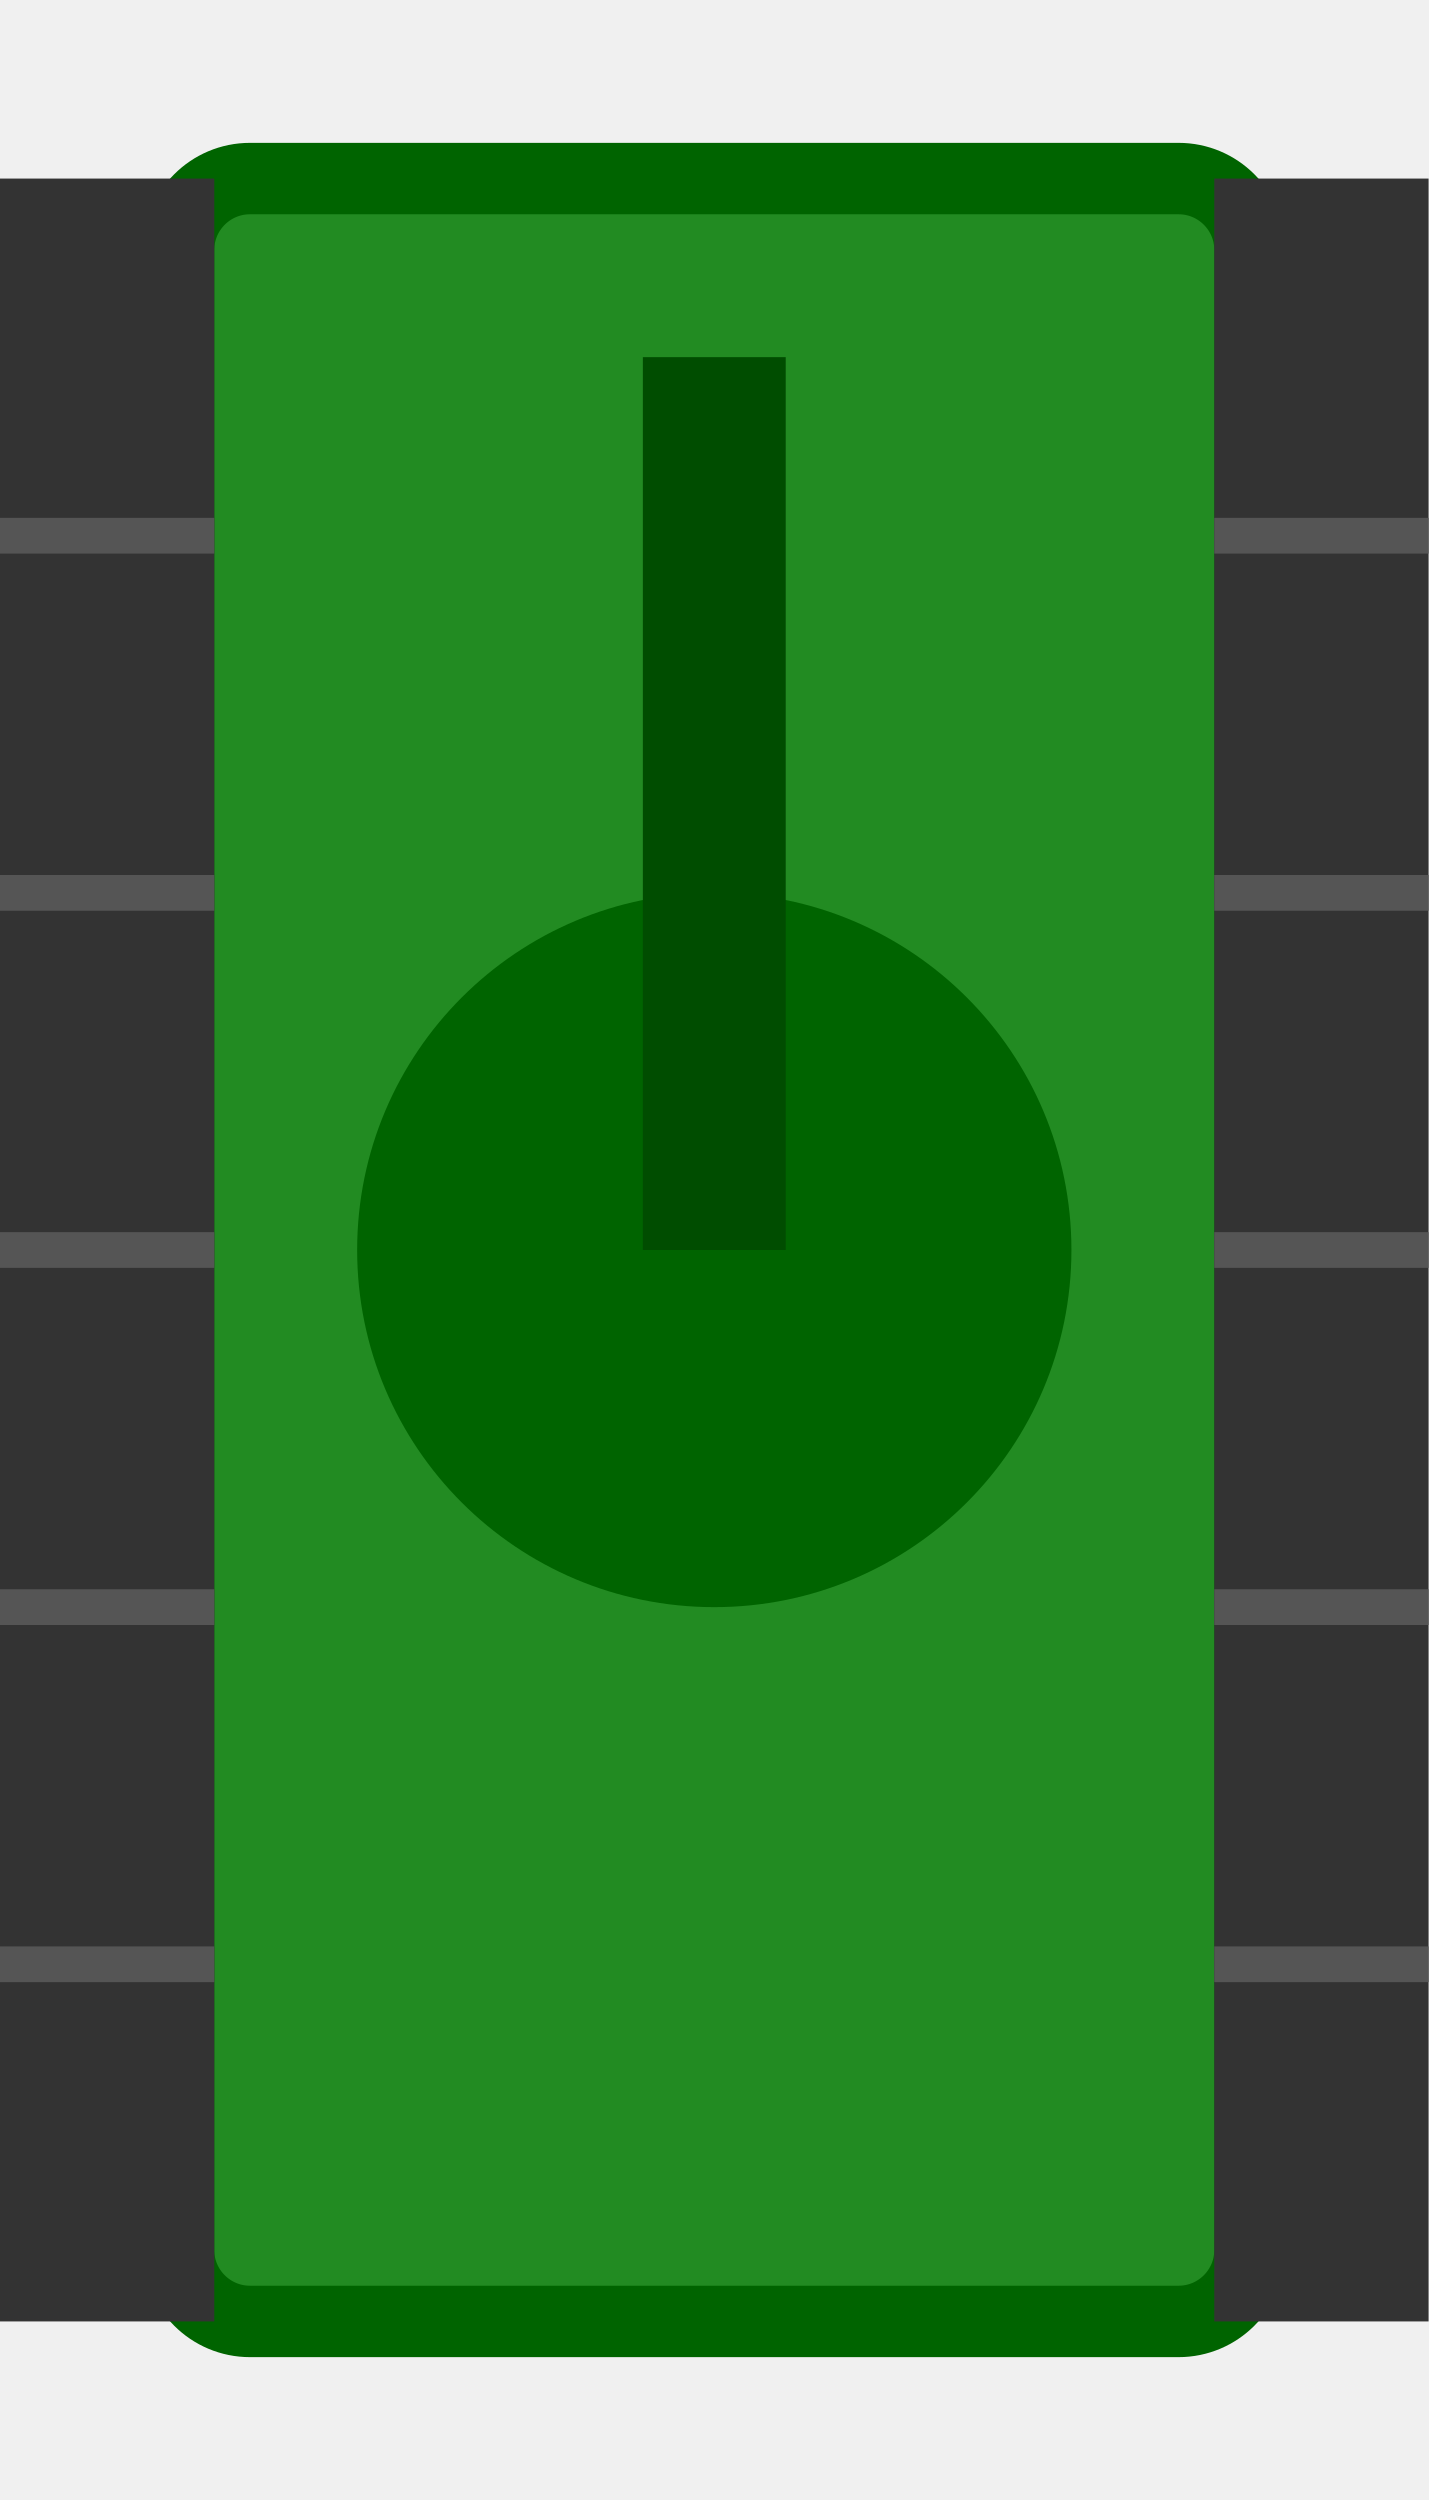
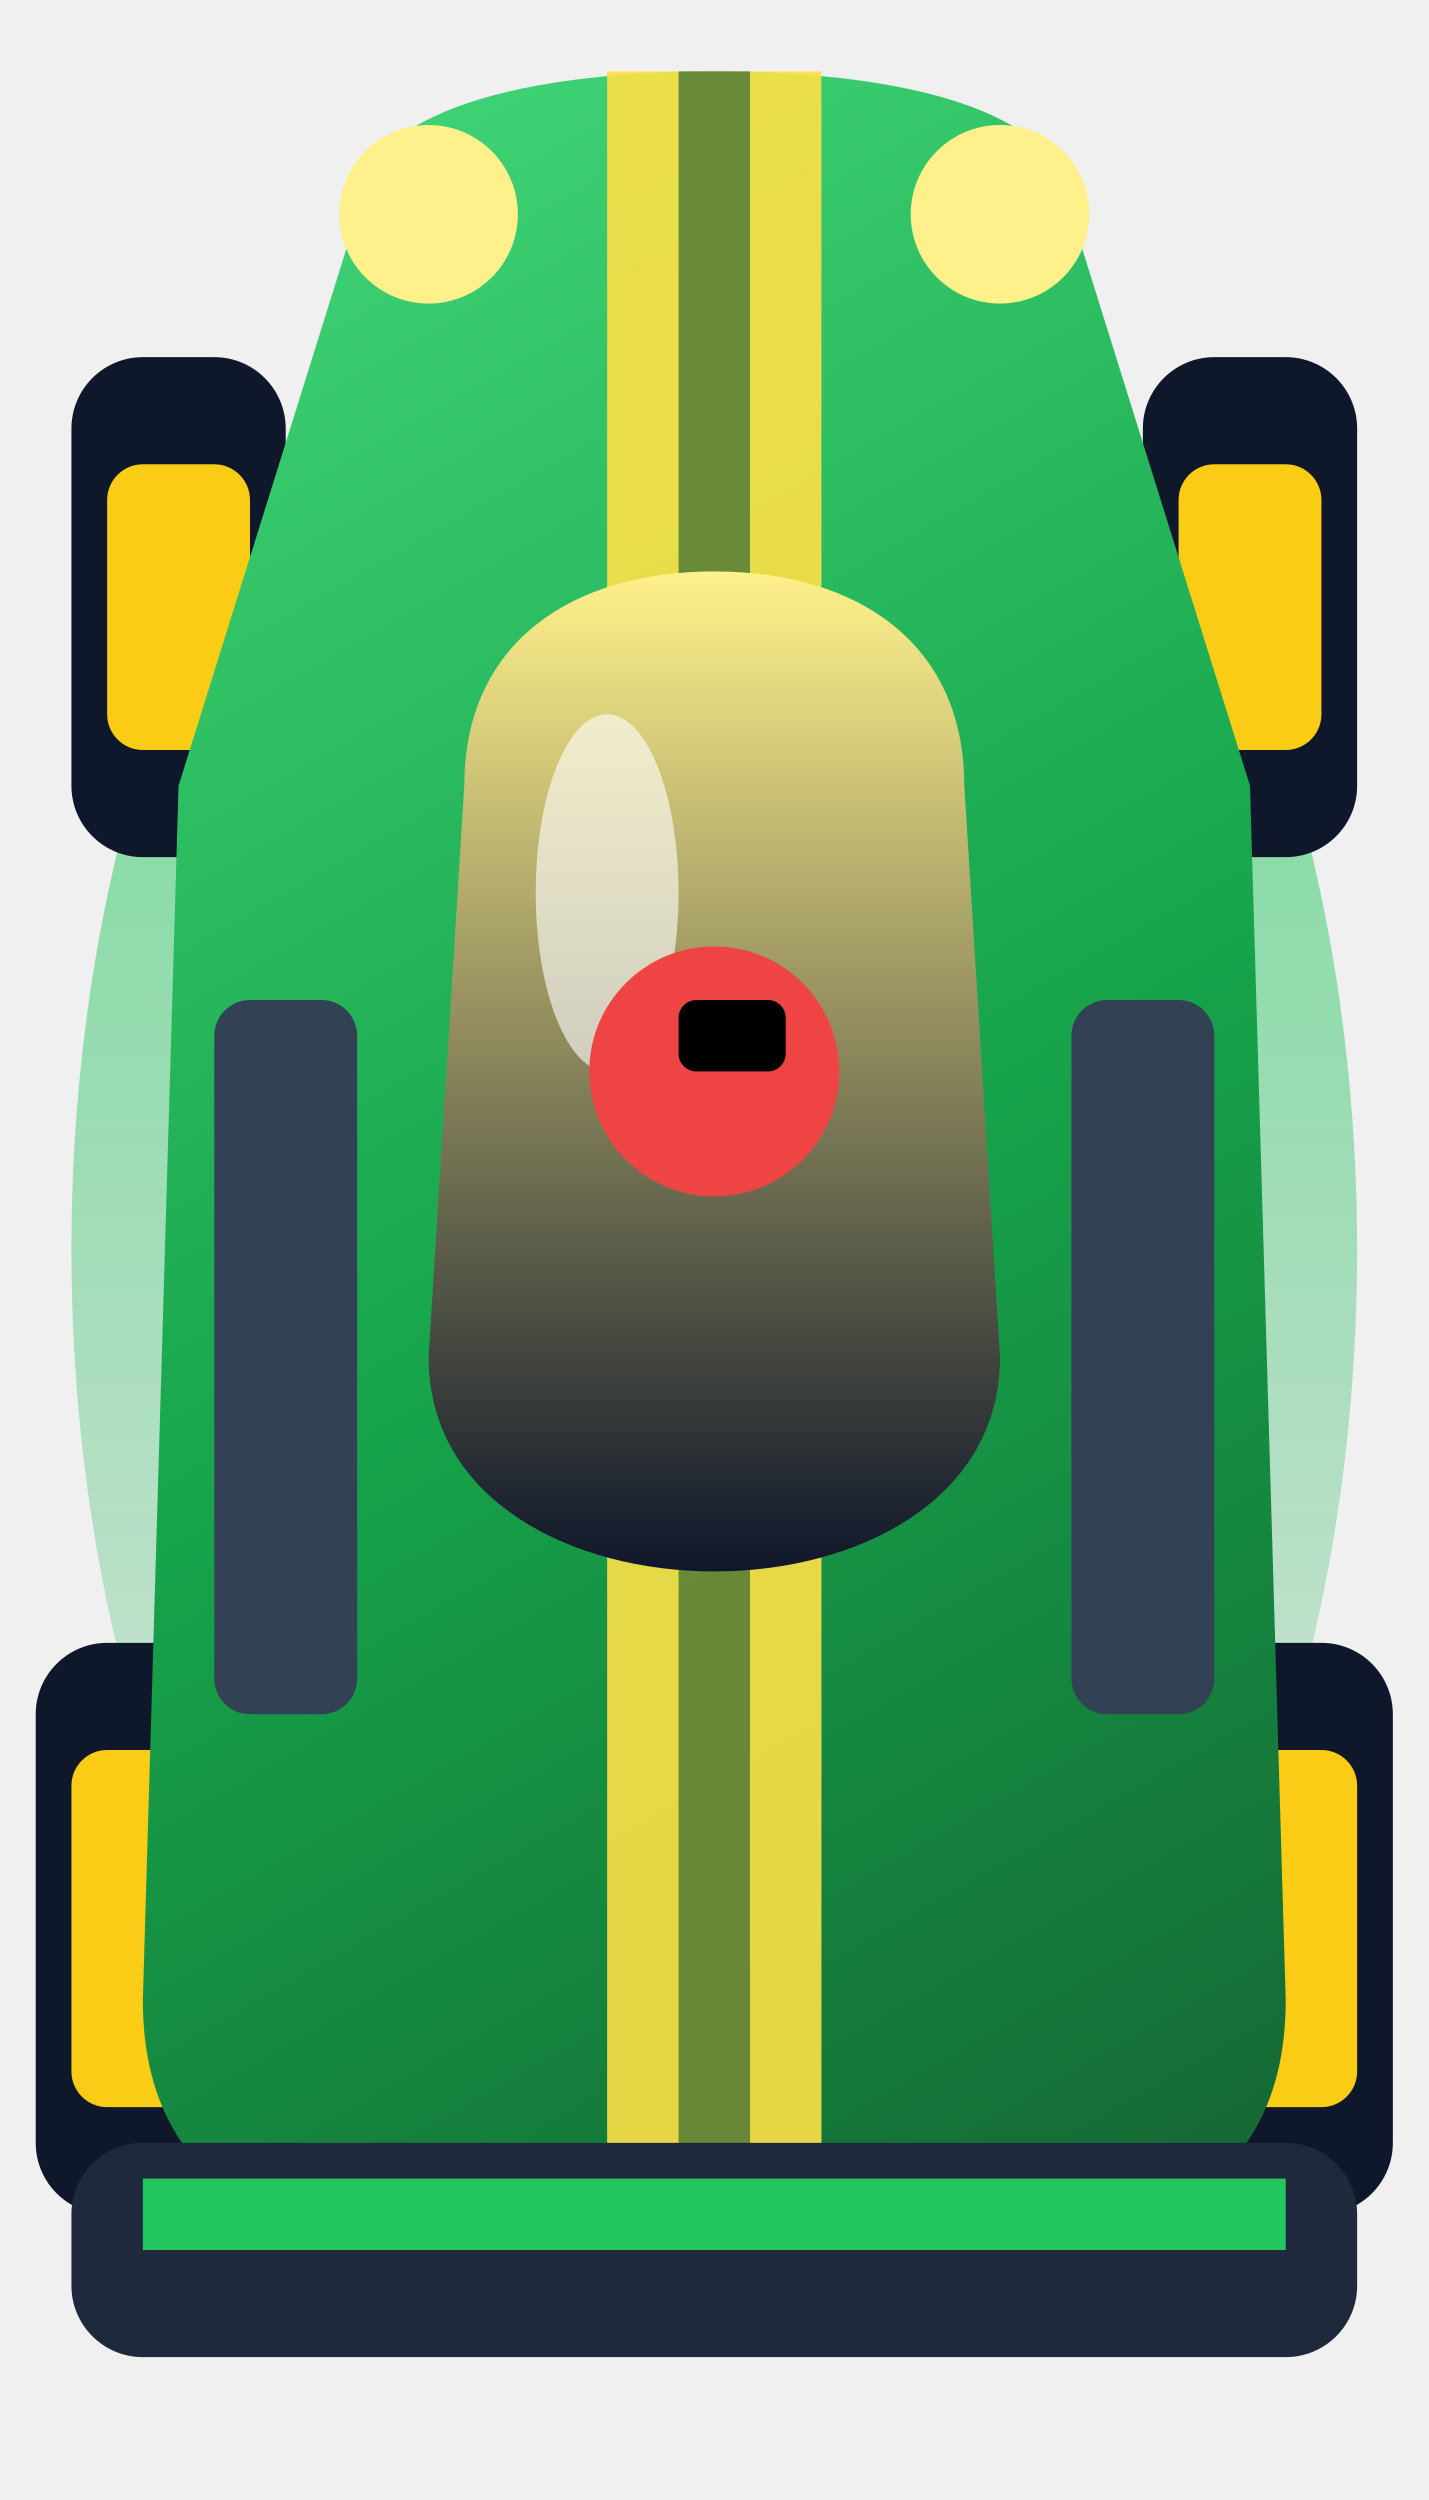
- <svg xmlns="http://www.w3.org/2000/svg" width="40" height="70" viewBox="0 0 40 70">
-   <rect x="5" y="5" width="30" height="60" rx="2" fill="#228b22" stroke="#006400" stroke-width="2" />
-   <circle cx="20" cy="35" r="10" fill="#006400" />
-   <rect x="18" y="10" width="4" height="25" fill="#004d00" />
-   <rect x="0" y="5" width="6" height="60" fill="#333" />
-   <rect x="34" y="5" width="6" height="60" fill="#333" />
-   <line x1="0" y1="15" x2="6" y2="15" stroke="#555" stroke-width="1" />
-   <line x1="0" y1="25" x2="6" y2="25" stroke="#555" stroke-width="1" />
-   <line x1="0" y1="35" x2="6" y2="35" stroke="#555" stroke-width="1" />
-   <line x1="0" y1="45" x2="6" y2="45" stroke="#555" stroke-width="1" />
-   <line x1="0" y1="55" x2="6" y2="55" stroke="#555" stroke-width="1" />
-   <line x1="34" y1="15" x2="40" y2="15" stroke="#555" stroke-width="1" />
-   <line x1="34" y1="25" x2="40" y2="25" stroke="#555" stroke-width="1" />
-   <line x1="34" y1="35" x2="40" y2="35" stroke="#555" stroke-width="1" />
-   <line x1="34" y1="45" x2="40" y2="45" stroke="#555" stroke-width="1" />
-   <line x1="34" y1="55" x2="40" y2="55" stroke="#555" stroke-width="1" />
+ <svg xmlns="http://www.w3.org/2000/svg" width="40" height="70" viewBox="0 0 40 70" fill="none">
+   <defs>
+     <linearGradient id="raceGreen" x1="0" y1="0" x2="40" y2="70" gradientUnits="userSpaceOnUse">
+       <stop offset="0%" stop-color="#4ADE80" />
+       <stop offset="50%" stop-color="#16A34A" />
+       <stop offset="100%" stop-color="#14532D" />
+     </linearGradient>
+     <linearGradient id="raceCockpitG" x1="0" y1="0" x2="0" y2="1">
+       <stop offset="0%" stop-color="#FEF08A" />
+       <stop offset="100%" stop-color="#0F172A" />
+     </linearGradient>
+     <linearGradient id="neonGlowG" x1="0" y1="0" x2="0" y2="1">
+       <stop offset="0%" stop-color="#4ADE80" stop-opacity="0.8" />
+       <stop offset="100%" stop-color="#16A34A" stop-opacity="0" />
+     </linearGradient>
+   </defs>
+   <ellipse cx="20" cy="35" rx="18" ry="30" fill="url(#neonGlowG)" />
+   <rect x="2" y="10" width="6" height="14" rx="2" fill="#0F172A" />
+   <rect x="3" y="13" width="4" height="8" rx="1" fill="#FACC15" />
+   <rect x="32" y="10" width="6" height="14" rx="2" fill="#0F172A" />
+   <rect x="33" y="13" width="4" height="8" rx="1" fill="#FACC15" />
+   <rect x="1" y="46" width="7" height="16" rx="2" fill="#0F172A" />
+   <rect x="2" y="49" width="5" height="10" rx="1" fill="#FACC15" />
+   <rect x="32" y="46" width="7" height="16" rx="2" fill="#0F172A" />
+   <rect x="33" y="49" width="5" height="10" rx="1" fill="#FACC15" />
+   <path d="M10 6 C10 3 15 2 20 2 C25 2 30 3 30 6 L35 22 L36 56 C36 62 31 64 20 64 C9 64 4 62 4 56 L5 22 Z" fill="url(#raceGreen)" />
+   <rect x="17" y="2" width="6" height="62" fill="#FDE047" opacity="0.9" />
+   <rect x="19" y="2" width="2" height="62" fill="#14532D" opacity="0.6" />
+   <path d="M13 22 C13 18 16 16 20 16 C24 16 27 18 27 22 L28 38 C28 42 24 44 20 44 C16 44 12 42 12 38 Z" fill="url(#raceCockpitG)" />
+   <ellipse cx="17" cy="25" rx="2" ry="5" fill="#FFFFFF" opacity="0.6" />
+   <circle cx="20" cy="30" r="3.5" fill="#EF4444" />
+   <rect x="19" y="28" width="3" height="2" rx="0.5" fill="#000000" />
+   <rect x="6" y="28" width="4" height="20" rx="1" fill="#334155" />
+   <rect x="30" y="28" width="4" height="20" rx="1" fill="#334155" />
+   <rect x="2" y="60" width="36" height="6" rx="2" fill="#1E293B" />
+   <rect x="4" y="61" width="32" height="2" fill="#22C55E" />
+   <circle cx="12" cy="6" r="2.5" fill="#FEF08A" />
+   <circle cx="28" cy="6" r="2.5" fill="#FEF08A" />
</svg>
